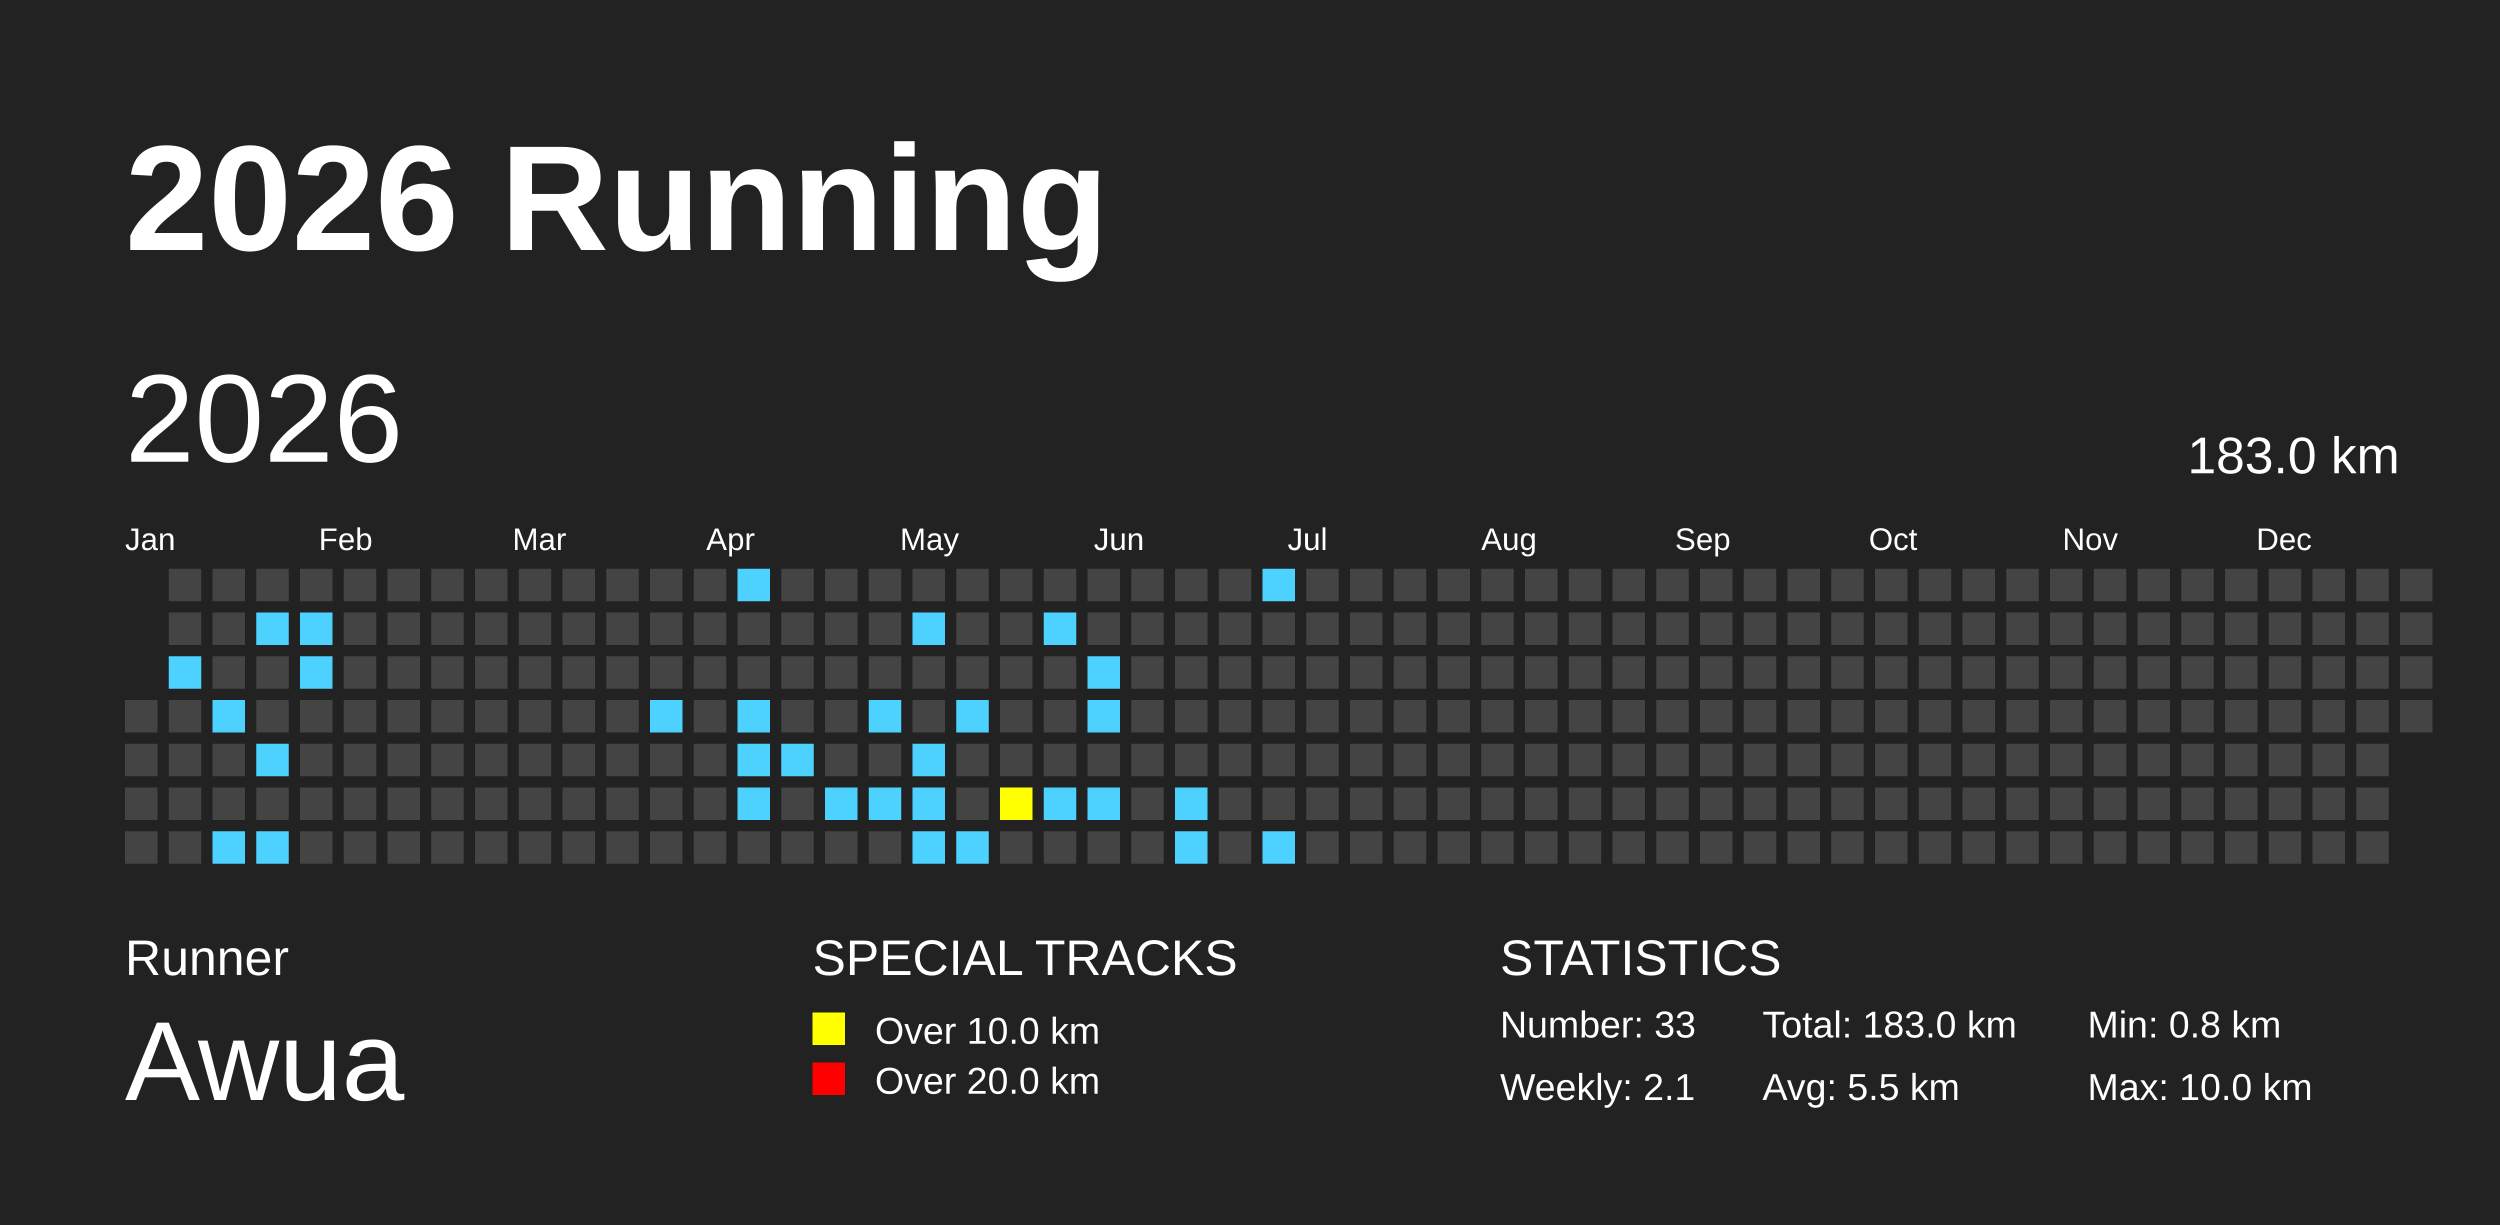
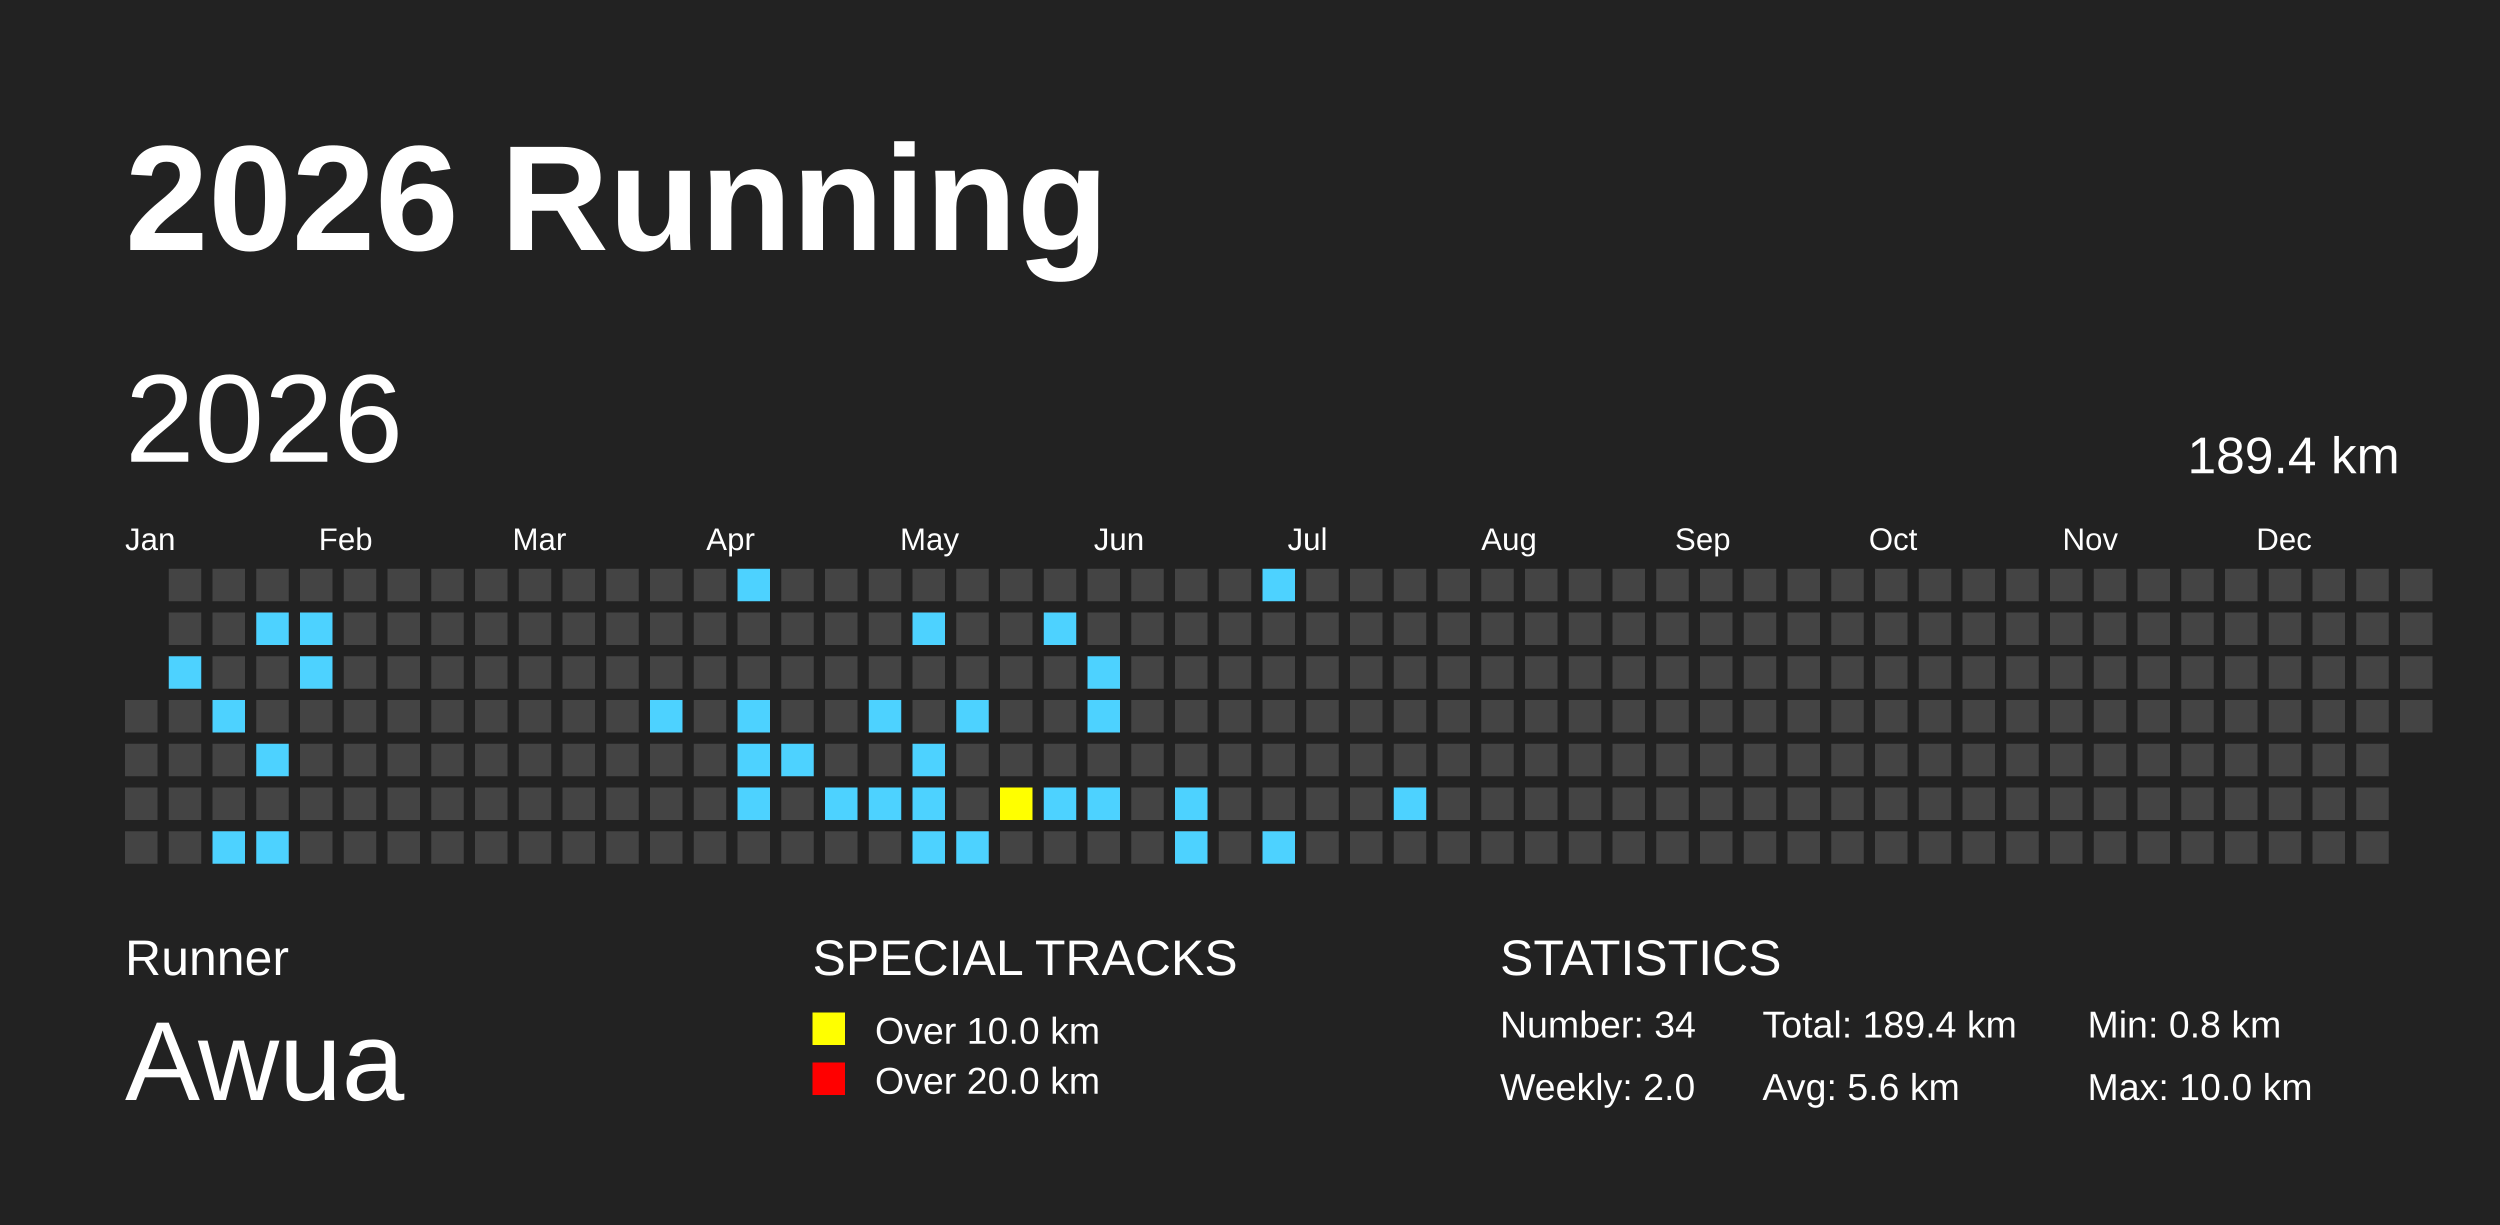
<svg xmlns="http://www.w3.org/2000/svg" baseProfile="full" height="98mm" version="1.1" viewBox="0,0,200,98" width="200mm">
  <defs />
  <rect fill="#222222" height="98" width="200" x="0" y="0" />
  <text fill="#FFFFFF" style="font-size:12px; font-family:Arial; font-weight:bold;" x="10" y="20">2026 Running</text>
  <text fill="#FFFFFF" style="font-size:4px; font-family:Arial" x="10" y="78">Runner</text>
  <text fill="#FFFFFF" style="font-size:9px; font-family:Arial" x="10" y="88">Awua</text>
  <text fill="#FFFFFF" style="font-size:4px; font-family:Arial" x="65" y="78">SPECIAL TRACKS</text>
  <rect fill="yellow" height="2.6" width="2.6" x="65" y="81" />
  <text fill="#FFFFFF" style="font-size:3px; font-family:Arial" x="70" y="83.5">Over 10.0 km</text>
  <rect fill="red" height="2.6" width="2.6" x="65" y="85" />
  <text fill="#FFFFFF" style="font-size:3px; font-family:Arial" x="70" y="87.5">Over 20.0 km</text>
  <text fill="#FFFFFF" style="font-size:4px; font-family:Arial" x="120" y="78">STATISTICS</text>
-   <text fill="#FFFFFF" style="font-size:3px; font-family:Arial" x="120" y="83">Number: 33</text>
-   <text fill="#FFFFFF" style="font-size:3px; font-family:Arial" x="120" y="88">Weekly: 2.1</text>
-   <text fill="#FFFFFF" style="font-size:3px; font-family:Arial" x="141" y="83">Total: 183.0 km</text>
-   <text fill="#FFFFFF" style="font-size:3px; font-family:Arial" x="141" y="88">Avg: 5.5 km</text>
+   <text fill="#FFFFFF" style="font-size:3px; font-family:Arial" x="120" y="83">Number: 34</text>
+   <text fill="#FFFFFF" style="font-size:3px; font-family:Arial" x="120" y="88">Weekly: 2.0</text>
+   <text fill="#FFFFFF" style="font-size:3px; font-family:Arial" x="141" y="83">Total: 189.4 km</text>
+   <text fill="#FFFFFF" style="font-size:3px; font-family:Arial" x="141" y="88">Avg: 5.6 km</text>
  <text fill="#FFFFFF" style="font-size:3px; font-family:Arial" x="167" y="83">Min: 0.8 km</text>
  <text fill="#FFFFFF" style="font-size:3px; font-family:Arial" x="167" y="88">Max: 10.0 km</text>
  <text dominant-baseline="hanging" fill="#FFFFFF" style="font-size:10.0px; font-family:Arial;" x="10" y="30">2026</text>
-   <text dominant-baseline="hanging" fill="#FFFFFF" style="font-size:4.125px; font-family:Arial;" x="175" y="35">183.0 km</text>
+   <text dominant-baseline="hanging" fill="#FFFFFF" style="font-size:4.125px; font-family:Arial;" x="175" y="35">189.4 km</text>
  <text fill="#FFFFFF" style="font-size:2.5px; font-family:Arial" x="10.0" y="44">Jan</text>
  <text fill="#FFFFFF" style="font-size:2.5px; font-family:Arial" x="25.5" y="44">Feb</text>
  <text fill="#FFFFFF" style="font-size:2.5px; font-family:Arial" x="41.0" y="44">Mar</text>
  <text fill="#FFFFFF" style="font-size:2.5px; font-family:Arial" x="56.5" y="44">Apr</text>
  <text fill="#FFFFFF" style="font-size:2.5px; font-family:Arial" x="72.0" y="44">May</text>
  <text fill="#FFFFFF" style="font-size:2.5px; font-family:Arial" x="87.5" y="44">Jun</text>
  <text fill="#FFFFFF" style="font-size:2.5px; font-family:Arial" x="103.0" y="44">Jul</text>
  <text fill="#FFFFFF" style="font-size:2.5px; font-family:Arial" x="118.5" y="44">Aug</text>
  <text fill="#FFFFFF" style="font-size:2.5px; font-family:Arial" x="134.0" y="44">Sep</text>
  <text fill="#FFFFFF" style="font-size:2.5px; font-family:Arial" x="149.5" y="44">Oct</text>
  <text fill="#FFFFFF" style="font-size:2.5px; font-family:Arial" x="165.0" y="44">Nov</text>
  <text fill="#FFFFFF" style="font-size:2.5px; font-family:Arial" x="180.5" y="44">Dec</text>
  <rect fill="#444444" height="2.6" width="2.6" x="10.0" y="56.0" />
  <rect fill="#444444" height="2.6" width="2.6" x="10.0" y="59.5" />
  <rect fill="#444444" height="2.6" width="2.6" x="10.0" y="63.0" />
  <rect fill="#444444" height="2.6" width="2.6" x="10.0" y="66.5" />
  <rect fill="#444444" height="2.6" width="2.6" x="13.5" y="45.5" />
  <rect fill="#444444" height="2.6" width="2.6" x="13.5" y="49.0" />
  <rect fill="#4DD2FF" height="2.6" width="2.6" x="13.5" y="52.5" />
  <rect fill="#444444" height="2.6" width="2.6" x="13.5" y="56.0" />
  <rect fill="#444444" height="2.6" width="2.6" x="13.5" y="59.5" />
  <rect fill="#444444" height="2.6" width="2.6" x="13.5" y="63.0" />
  <rect fill="#444444" height="2.6" width="2.6" x="13.5" y="66.5" />
  <rect fill="#444444" height="2.6" width="2.6" x="17.0" y="45.5" />
  <rect fill="#444444" height="2.6" width="2.6" x="17.0" y="49.0" />
  <rect fill="#444444" height="2.6" width="2.6" x="17.0" y="52.5" />
  <rect fill="#4DD2FF" height="2.6" width="2.6" x="17.0" y="56.0" />
  <rect fill="#444444" height="2.6" width="2.6" x="17.0" y="59.5" />
  <rect fill="#444444" height="2.6" width="2.6" x="17.0" y="63.0" />
  <rect fill="#4DD2FF" height="2.6" width="2.6" x="17.0" y="66.5" />
  <rect fill="#444444" height="2.6" width="2.6" x="20.5" y="45.5" />
  <rect fill="#4DD2FF" height="2.6" width="2.6" x="20.5" y="49.0" />
  <rect fill="#444444" height="2.6" width="2.6" x="20.5" y="52.5" />
  <rect fill="#444444" height="2.6" width="2.6" x="20.5" y="56.0" />
  <rect fill="#4DD2FF" height="2.6" width="2.6" x="20.5" y="59.5" />
  <rect fill="#444444" height="2.6" width="2.6" x="20.5" y="63.0" />
  <rect fill="#4DD2FF" height="2.6" width="2.6" x="20.5" y="66.5" />
  <rect fill="#444444" height="2.6" width="2.6" x="24.0" y="45.5" />
  <rect fill="#4DD2FF" height="2.6" width="2.6" x="24.0" y="49.0" />
  <rect fill="#4DD2FF" height="2.6" width="2.6" x="24.0" y="52.5" />
  <rect fill="#444444" height="2.6" width="2.6" x="24.0" y="56.0" />
  <rect fill="#444444" height="2.6" width="2.6" x="24.0" y="59.5" />
  <rect fill="#444444" height="2.6" width="2.6" x="24.0" y="63.0" />
  <rect fill="#444444" height="2.6" width="2.6" x="24.0" y="66.5" />
  <rect fill="#444444" height="2.6" width="2.6" x="27.5" y="45.5" />
  <rect fill="#444444" height="2.6" width="2.6" x="27.5" y="49.0" />
  <rect fill="#444444" height="2.6" width="2.6" x="27.5" y="52.5" />
  <rect fill="#444444" height="2.6" width="2.6" x="27.5" y="56.0" />
  <rect fill="#444444" height="2.6" width="2.6" x="27.5" y="59.5" />
  <rect fill="#444444" height="2.6" width="2.6" x="27.5" y="63.0" />
  <rect fill="#444444" height="2.6" width="2.6" x="27.5" y="66.5" />
  <rect fill="#444444" height="2.6" width="2.6" x="31.0" y="45.5" />
  <rect fill="#444444" height="2.6" width="2.6" x="31.0" y="49.0" />
  <rect fill="#444444" height="2.6" width="2.6" x="31.0" y="52.5" />
  <rect fill="#444444" height="2.6" width="2.6" x="31.0" y="56.0" />
  <rect fill="#444444" height="2.6" width="2.6" x="31.0" y="59.5" />
  <rect fill="#444444" height="2.6" width="2.6" x="31.0" y="63.0" />
  <rect fill="#444444" height="2.6" width="2.6" x="31.0" y="66.5" />
  <rect fill="#444444" height="2.6" width="2.6" x="34.5" y="45.5" />
  <rect fill="#444444" height="2.6" width="2.6" x="34.5" y="49.0" />
  <rect fill="#444444" height="2.6" width="2.6" x="34.5" y="52.5" />
  <rect fill="#444444" height="2.6" width="2.6" x="34.5" y="56.0" />
  <rect fill="#444444" height="2.6" width="2.6" x="34.5" y="59.5" />
  <rect fill="#444444" height="2.6" width="2.6" x="34.5" y="63.0" />
  <rect fill="#444444" height="2.6" width="2.6" x="34.5" y="66.5" />
  <rect fill="#444444" height="2.6" width="2.6" x="38.0" y="45.5" />
  <rect fill="#444444" height="2.6" width="2.6" x="38.0" y="49.0" />
  <rect fill="#444444" height="2.6" width="2.6" x="38.0" y="52.5" />
  <rect fill="#444444" height="2.6" width="2.6" x="38.0" y="56.0" />
  <rect fill="#444444" height="2.6" width="2.6" x="38.0" y="59.5" />
  <rect fill="#444444" height="2.6" width="2.6" x="38.0" y="63.0" />
  <rect fill="#444444" height="2.6" width="2.6" x="38.0" y="66.5" />
  <rect fill="#444444" height="2.6" width="2.6" x="41.5" y="45.5" />
  <rect fill="#444444" height="2.6" width="2.6" x="41.5" y="49.0" />
  <rect fill="#444444" height="2.6" width="2.6" x="41.5" y="52.5" />
  <rect fill="#444444" height="2.6" width="2.6" x="41.5" y="56.0" />
  <rect fill="#444444" height="2.6" width="2.6" x="41.5" y="59.5" />
  <rect fill="#444444" height="2.6" width="2.6" x="41.5" y="63.0" />
  <rect fill="#444444" height="2.6" width="2.6" x="41.5" y="66.5" />
  <rect fill="#444444" height="2.6" width="2.6" x="45.0" y="45.5" />
  <rect fill="#444444" height="2.6" width="2.6" x="45.0" y="49.0" />
  <rect fill="#444444" height="2.6" width="2.6" x="45.0" y="52.5" />
  <rect fill="#444444" height="2.6" width="2.6" x="45.0" y="56.0" />
  <rect fill="#444444" height="2.6" width="2.6" x="45.0" y="59.5" />
  <rect fill="#444444" height="2.6" width="2.6" x="45.0" y="63.0" />
  <rect fill="#444444" height="2.6" width="2.6" x="45.0" y="66.5" />
  <rect fill="#444444" height="2.6" width="2.6" x="48.5" y="45.5" />
  <rect fill="#444444" height="2.6" width="2.6" x="48.5" y="49.0" />
  <rect fill="#444444" height="2.6" width="2.6" x="48.5" y="52.5" />
  <rect fill="#444444" height="2.6" width="2.6" x="48.5" y="56.0" />
  <rect fill="#444444" height="2.6" width="2.6" x="48.5" y="59.5" />
  <rect fill="#444444" height="2.6" width="2.6" x="48.5" y="63.0" />
  <rect fill="#444444" height="2.6" width="2.6" x="48.5" y="66.5" />
  <rect fill="#444444" height="2.6" width="2.6" x="52.0" y="45.5" />
  <rect fill="#444444" height="2.6" width="2.6" x="52.0" y="49.0" />
  <rect fill="#444444" height="2.6" width="2.6" x="52.0" y="52.5" />
  <rect fill="#4DD2FF" height="2.6" width="2.6" x="52.0" y="56.0" />
  <rect fill="#444444" height="2.6" width="2.6" x="52.0" y="59.5" />
  <rect fill="#444444" height="2.6" width="2.6" x="52.0" y="63.0" />
  <rect fill="#444444" height="2.6" width="2.6" x="52.0" y="66.5" />
  <rect fill="#444444" height="2.6" width="2.6" x="55.5" y="45.5" />
  <rect fill="#444444" height="2.6" width="2.6" x="55.5" y="49.0" />
  <rect fill="#444444" height="2.6" width="2.6" x="55.5" y="52.5" />
  <rect fill="#444444" height="2.6" width="2.6" x="55.5" y="56.0" />
  <rect fill="#444444" height="2.6" width="2.6" x="55.5" y="59.5" />
  <rect fill="#444444" height="2.6" width="2.6" x="55.5" y="63.0" />
  <rect fill="#444444" height="2.6" width="2.6" x="55.5" y="66.5" />
  <rect fill="#4DD2FF" height="2.6" width="2.6" x="59.0" y="45.5" />
  <rect fill="#444444" height="2.6" width="2.6" x="59.0" y="49.0" />
  <rect fill="#444444" height="2.6" width="2.6" x="59.0" y="52.5" />
  <rect fill="#4DD2FF" height="2.6" width="2.6" x="59.0" y="56.0" />
  <rect fill="#4DD2FF" height="2.6" width="2.6" x="59.0" y="59.5" />
  <rect fill="#4DD2FF" height="2.6" width="2.6" x="59.0" y="63.0" />
  <rect fill="#444444" height="2.6" width="2.6" x="59.0" y="66.5" />
  <rect fill="#444444" height="2.6" width="2.6" x="62.5" y="45.5" />
  <rect fill="#444444" height="2.6" width="2.6" x="62.5" y="49.0" />
  <rect fill="#444444" height="2.6" width="2.6" x="62.5" y="52.5" />
  <rect fill="#444444" height="2.6" width="2.6" x="62.5" y="56.0" />
  <rect fill="#4DD2FF" height="2.6" width="2.6" x="62.5" y="59.5" />
  <rect fill="#444444" height="2.6" width="2.6" x="62.5" y="63.0" />
  <rect fill="#444444" height="2.6" width="2.6" x="62.5" y="66.5" />
  <rect fill="#444444" height="2.6" width="2.6" x="66.0" y="45.5" />
  <rect fill="#444444" height="2.6" width="2.6" x="66.0" y="49.0" />
  <rect fill="#444444" height="2.6" width="2.6" x="66.0" y="52.5" />
  <rect fill="#444444" height="2.6" width="2.6" x="66.0" y="56.0" />
  <rect fill="#444444" height="2.6" width="2.6" x="66.0" y="59.5" />
  <rect fill="#4DD2FF" height="2.6" width="2.6" x="66.0" y="63.0" />
  <rect fill="#444444" height="2.6" width="2.6" x="66.0" y="66.5" />
  <rect fill="#444444" height="2.6" width="2.6" x="69.5" y="45.5" />
  <rect fill="#444444" height="2.6" width="2.6" x="69.5" y="49.0" />
  <rect fill="#444444" height="2.6" width="2.6" x="69.5" y="52.5" />
  <rect fill="#4DD2FF" height="2.6" width="2.6" x="69.5" y="56.0" />
  <rect fill="#444444" height="2.6" width="2.6" x="69.5" y="59.5" />
  <rect fill="#4DD2FF" height="2.6" width="2.6" x="69.5" y="63.0" />
  <rect fill="#444444" height="2.6" width="2.6" x="69.5" y="66.5" />
  <rect fill="#444444" height="2.6" width="2.6" x="73.0" y="45.5" />
  <rect fill="#4DD2FF" height="2.6" width="2.6" x="73.0" y="49.0" />
  <rect fill="#444444" height="2.6" width="2.6" x="73.0" y="52.5" />
  <rect fill="#444444" height="2.6" width="2.6" x="73.0" y="56.0" />
  <rect fill="#4DD2FF" height="2.6" width="2.6" x="73.0" y="59.5" />
  <rect fill="#4DD2FF" height="2.6" width="2.6" x="73.0" y="63.0" />
  <rect fill="#4DD2FF" height="2.6" width="2.6" x="73.0" y="66.5" />
  <rect fill="#444444" height="2.6" width="2.6" x="76.5" y="45.5" />
  <rect fill="#444444" height="2.6" width="2.6" x="76.5" y="49.0" />
  <rect fill="#444444" height="2.6" width="2.6" x="76.5" y="52.5" />
  <rect fill="#4DD2FF" height="2.6" width="2.6" x="76.5" y="56.0" />
  <rect fill="#444444" height="2.6" width="2.6" x="76.5" y="59.5" />
  <rect fill="#444444" height="2.6" width="2.6" x="76.5" y="63.0" />
  <rect fill="#4DD2FF" height="2.6" width="2.6" x="76.5" y="66.5" />
  <rect fill="#444444" height="2.6" width="2.6" x="80.0" y="45.5" />
  <rect fill="#444444" height="2.6" width="2.6" x="80.0" y="49.0" />
  <rect fill="#444444" height="2.6" width="2.6" x="80.0" y="52.5" />
  <rect fill="#444444" height="2.6" width="2.6" x="80.0" y="56.0" />
  <rect fill="#444444" height="2.6" width="2.6" x="80.0" y="59.5" />
  <rect fill="yellow" height="2.6" width="2.6" x="80.0" y="63.0" />
  <rect fill="#444444" height="2.6" width="2.6" x="80.0" y="66.5" />
  <rect fill="#444444" height="2.6" width="2.6" x="83.5" y="45.5" />
  <rect fill="#4DD2FF" height="2.6" width="2.6" x="83.5" y="49.0" />
  <rect fill="#444444" height="2.6" width="2.6" x="83.5" y="52.5" />
  <rect fill="#444444" height="2.6" width="2.6" x="83.5" y="56.0" />
  <rect fill="#444444" height="2.6" width="2.6" x="83.5" y="59.5" />
  <rect fill="#4DD2FF" height="2.6" width="2.6" x="83.5" y="63.0" />
  <rect fill="#444444" height="2.6" width="2.6" x="83.5" y="66.5" />
  <rect fill="#444444" height="2.6" width="2.6" x="87.0" y="45.5" />
  <rect fill="#444444" height="2.6" width="2.6" x="87.0" y="49.0" />
  <rect fill="#4DD2FF" height="2.6" width="2.6" x="87.0" y="52.5" />
  <rect fill="#4DD2FF" height="2.6" width="2.6" x="87.0" y="56.0" />
  <rect fill="#444444" height="2.6" width="2.6" x="87.0" y="59.5" />
  <rect fill="#4DD2FF" height="2.6" width="2.6" x="87.0" y="63.0" />
  <rect fill="#444444" height="2.6" width="2.6" x="87.0" y="66.5" />
  <rect fill="#444444" height="2.6" width="2.6" x="90.5" y="45.5" />
  <rect fill="#444444" height="2.6" width="2.6" x="90.5" y="49.0" />
  <rect fill="#444444" height="2.6" width="2.6" x="90.5" y="52.5" />
  <rect fill="#444444" height="2.6" width="2.6" x="90.5" y="56.0" />
  <rect fill="#444444" height="2.6" width="2.6" x="90.5" y="59.5" />
  <rect fill="#444444" height="2.6" width="2.6" x="90.5" y="63.0" />
  <rect fill="#444444" height="2.6" width="2.6" x="90.5" y="66.5" />
  <rect fill="#444444" height="2.6" width="2.6" x="94.0" y="45.5" />
  <rect fill="#444444" height="2.6" width="2.6" x="94.0" y="49.0" />
  <rect fill="#444444" height="2.6" width="2.6" x="94.0" y="52.5" />
  <rect fill="#444444" height="2.6" width="2.6" x="94.0" y="56.0" />
  <rect fill="#444444" height="2.6" width="2.6" x="94.0" y="59.5" />
  <rect fill="#4DD2FF" height="2.6" width="2.6" x="94.0" y="63.0" />
  <rect fill="#4DD2FF" height="2.6" width="2.6" x="94.0" y="66.5" />
  <rect fill="#444444" height="2.6" width="2.6" x="97.5" y="45.5" />
  <rect fill="#444444" height="2.6" width="2.6" x="97.5" y="49.0" />
  <rect fill="#444444" height="2.6" width="2.6" x="97.5" y="52.5" />
  <rect fill="#444444" height="2.6" width="2.6" x="97.5" y="56.0" />
  <rect fill="#444444" height="2.6" width="2.6" x="97.5" y="59.5" />
  <rect fill="#444444" height="2.6" width="2.6" x="97.5" y="63.0" />
  <rect fill="#444444" height="2.6" width="2.6" x="97.5" y="66.5" />
  <rect fill="#4DD2FF" height="2.6" width="2.6" x="101.0" y="45.5" />
  <rect fill="#444444" height="2.6" width="2.6" x="101.0" y="49.0" />
  <rect fill="#444444" height="2.6" width="2.6" x="101.0" y="52.5" />
  <rect fill="#444444" height="2.6" width="2.6" x="101.0" y="56.0" />
  <rect fill="#444444" height="2.6" width="2.6" x="101.0" y="59.5" />
  <rect fill="#444444" height="2.6" width="2.6" x="101.0" y="63.0" />
  <rect fill="#4DD2FF" height="2.6" width="2.6" x="101.0" y="66.5" />
  <rect fill="#444444" height="2.6" width="2.6" x="104.5" y="45.5" />
  <rect fill="#444444" height="2.6" width="2.6" x="104.5" y="49.0" />
  <rect fill="#444444" height="2.6" width="2.6" x="104.5" y="52.5" />
  <rect fill="#444444" height="2.6" width="2.6" x="104.5" y="56.0" />
  <rect fill="#444444" height="2.6" width="2.6" x="104.5" y="59.5" />
  <rect fill="#444444" height="2.6" width="2.6" x="104.5" y="63.0" />
  <rect fill="#444444" height="2.6" width="2.6" x="104.5" y="66.5" />
  <rect fill="#444444" height="2.6" width="2.6" x="108.0" y="45.5" />
  <rect fill="#444444" height="2.6" width="2.6" x="108.0" y="49.0" />
  <rect fill="#444444" height="2.6" width="2.6" x="108.0" y="52.5" />
  <rect fill="#444444" height="2.6" width="2.6" x="108.0" y="56.0" />
  <rect fill="#444444" height="2.6" width="2.6" x="108.0" y="59.5" />
  <rect fill="#444444" height="2.6" width="2.6" x="108.0" y="63.0" />
  <rect fill="#444444" height="2.6" width="2.6" x="108.0" y="66.5" />
  <rect fill="#444444" height="2.6" width="2.6" x="111.5" y="45.5" />
  <rect fill="#444444" height="2.6" width="2.6" x="111.5" y="49.0" />
  <rect fill="#444444" height="2.6" width="2.6" x="111.5" y="52.5" />
  <rect fill="#444444" height="2.6" width="2.6" x="111.5" y="56.0" />
  <rect fill="#444444" height="2.6" width="2.6" x="111.5" y="59.5" />
-   <rect fill="#444444" height="2.6" width="2.6" x="111.5" y="63.0" />
+   <rect fill="#4DD2FF" height="2.6" width="2.6" x="111.5" y="63.0" />
  <rect fill="#444444" height="2.6" width="2.6" x="111.5" y="66.5" />
  <rect fill="#444444" height="2.6" width="2.6" x="115.0" y="45.5" />
  <rect fill="#444444" height="2.6" width="2.6" x="115.0" y="49.0" />
  <rect fill="#444444" height="2.6" width="2.6" x="115.0" y="52.5" />
  <rect fill="#444444" height="2.6" width="2.6" x="115.0" y="56.0" />
  <rect fill="#444444" height="2.6" width="2.6" x="115.0" y="59.5" />
  <rect fill="#444444" height="2.6" width="2.6" x="115.0" y="63.0" />
  <rect fill="#444444" height="2.6" width="2.6" x="115.0" y="66.5" />
  <rect fill="#444444" height="2.6" width="2.6" x="118.5" y="45.5" />
  <rect fill="#444444" height="2.6" width="2.6" x="118.5" y="49.0" />
  <rect fill="#444444" height="2.6" width="2.6" x="118.5" y="52.5" />
  <rect fill="#444444" height="2.6" width="2.6" x="118.5" y="56.0" />
  <rect fill="#444444" height="2.6" width="2.6" x="118.5" y="59.5" />
  <rect fill="#444444" height="2.6" width="2.6" x="118.5" y="63.0" />
  <rect fill="#444444" height="2.6" width="2.6" x="118.5" y="66.5" />
  <rect fill="#444444" height="2.6" width="2.6" x="122.0" y="45.5" />
  <rect fill="#444444" height="2.6" width="2.6" x="122.0" y="49.0" />
  <rect fill="#444444" height="2.6" width="2.6" x="122.0" y="52.5" />
  <rect fill="#444444" height="2.6" width="2.6" x="122.0" y="56.0" />
  <rect fill="#444444" height="2.6" width="2.6" x="122.0" y="59.5" />
  <rect fill="#444444" height="2.6" width="2.6" x="122.0" y="63.0" />
  <rect fill="#444444" height="2.6" width="2.6" x="122.0" y="66.5" />
  <rect fill="#444444" height="2.6" width="2.6" x="125.5" y="45.5" />
  <rect fill="#444444" height="2.6" width="2.6" x="125.5" y="49.0" />
  <rect fill="#444444" height="2.6" width="2.6" x="125.5" y="52.5" />
  <rect fill="#444444" height="2.6" width="2.6" x="125.5" y="56.0" />
  <rect fill="#444444" height="2.6" width="2.6" x="125.5" y="59.5" />
  <rect fill="#444444" height="2.6" width="2.6" x="125.5" y="63.0" />
  <rect fill="#444444" height="2.6" width="2.6" x="125.5" y="66.5" />
  <rect fill="#444444" height="2.6" width="2.6" x="129.0" y="45.5" />
  <rect fill="#444444" height="2.6" width="2.6" x="129.0" y="49.0" />
  <rect fill="#444444" height="2.6" width="2.6" x="129.0" y="52.5" />
  <rect fill="#444444" height="2.6" width="2.6" x="129.0" y="56.0" />
  <rect fill="#444444" height="2.6" width="2.6" x="129.0" y="59.5" />
  <rect fill="#444444" height="2.6" width="2.6" x="129.0" y="63.0" />
  <rect fill="#444444" height="2.6" width="2.6" x="129.0" y="66.5" />
  <rect fill="#444444" height="2.6" width="2.6" x="132.5" y="45.5" />
  <rect fill="#444444" height="2.6" width="2.6" x="132.5" y="49.0" />
  <rect fill="#444444" height="2.6" width="2.6" x="132.5" y="52.5" />
  <rect fill="#444444" height="2.6" width="2.6" x="132.5" y="56.0" />
  <rect fill="#444444" height="2.6" width="2.6" x="132.5" y="59.5" />
  <rect fill="#444444" height="2.6" width="2.6" x="132.5" y="63.0" />
  <rect fill="#444444" height="2.6" width="2.6" x="132.5" y="66.5" />
  <rect fill="#444444" height="2.6" width="2.6" x="136.0" y="45.5" />
  <rect fill="#444444" height="2.6" width="2.6" x="136.0" y="49.0" />
  <rect fill="#444444" height="2.6" width="2.6" x="136.0" y="52.5" />
  <rect fill="#444444" height="2.6" width="2.6" x="136.0" y="56.0" />
  <rect fill="#444444" height="2.6" width="2.6" x="136.0" y="59.5" />
  <rect fill="#444444" height="2.6" width="2.6" x="136.0" y="63.0" />
  <rect fill="#444444" height="2.6" width="2.6" x="136.0" y="66.5" />
  <rect fill="#444444" height="2.6" width="2.6" x="139.5" y="45.5" />
  <rect fill="#444444" height="2.6" width="2.6" x="139.5" y="49.0" />
  <rect fill="#444444" height="2.6" width="2.6" x="139.5" y="52.5" />
  <rect fill="#444444" height="2.6" width="2.6" x="139.5" y="56.0" />
  <rect fill="#444444" height="2.6" width="2.6" x="139.5" y="59.5" />
  <rect fill="#444444" height="2.6" width="2.6" x="139.5" y="63.0" />
  <rect fill="#444444" height="2.6" width="2.6" x="139.5" y="66.5" />
  <rect fill="#444444" height="2.6" width="2.6" x="143.0" y="45.5" />
  <rect fill="#444444" height="2.6" width="2.6" x="143.0" y="49.0" />
  <rect fill="#444444" height="2.6" width="2.6" x="143.0" y="52.5" />
  <rect fill="#444444" height="2.6" width="2.6" x="143.0" y="56.0" />
  <rect fill="#444444" height="2.6" width="2.6" x="143.0" y="59.5" />
  <rect fill="#444444" height="2.6" width="2.6" x="143.0" y="63.0" />
  <rect fill="#444444" height="2.6" width="2.6" x="143.0" y="66.5" />
  <rect fill="#444444" height="2.6" width="2.6" x="146.5" y="45.5" />
  <rect fill="#444444" height="2.6" width="2.6" x="146.5" y="49.0" />
  <rect fill="#444444" height="2.6" width="2.6" x="146.5" y="52.5" />
  <rect fill="#444444" height="2.6" width="2.6" x="146.5" y="56.0" />
  <rect fill="#444444" height="2.6" width="2.6" x="146.5" y="59.5" />
  <rect fill="#444444" height="2.6" width="2.6" x="146.5" y="63.0" />
  <rect fill="#444444" height="2.6" width="2.6" x="146.5" y="66.5" />
  <rect fill="#444444" height="2.6" width="2.6" x="150.0" y="45.5" />
  <rect fill="#444444" height="2.6" width="2.6" x="150.0" y="49.0" />
  <rect fill="#444444" height="2.6" width="2.6" x="150.0" y="52.5" />
  <rect fill="#444444" height="2.6" width="2.6" x="150.0" y="56.0" />
  <rect fill="#444444" height="2.6" width="2.6" x="150.0" y="59.5" />
  <rect fill="#444444" height="2.6" width="2.6" x="150.0" y="63.0" />
  <rect fill="#444444" height="2.6" width="2.6" x="150.0" y="66.5" />
  <rect fill="#444444" height="2.6" width="2.6" x="153.5" y="45.5" />
  <rect fill="#444444" height="2.6" width="2.6" x="153.5" y="49.0" />
  <rect fill="#444444" height="2.6" width="2.6" x="153.5" y="52.5" />
  <rect fill="#444444" height="2.6" width="2.6" x="153.5" y="56.0" />
  <rect fill="#444444" height="2.6" width="2.6" x="153.5" y="59.5" />
  <rect fill="#444444" height="2.6" width="2.6" x="153.5" y="63.0" />
  <rect fill="#444444" height="2.6" width="2.6" x="153.5" y="66.5" />
  <rect fill="#444444" height="2.6" width="2.6" x="157.0" y="45.5" />
  <rect fill="#444444" height="2.6" width="2.6" x="157.0" y="49.0" />
  <rect fill="#444444" height="2.6" width="2.6" x="157.0" y="52.5" />
  <rect fill="#444444" height="2.6" width="2.6" x="157.0" y="56.0" />
  <rect fill="#444444" height="2.6" width="2.6" x="157.0" y="59.5" />
  <rect fill="#444444" height="2.6" width="2.6" x="157.0" y="63.0" />
  <rect fill="#444444" height="2.6" width="2.6" x="157.0" y="66.5" />
  <rect fill="#444444" height="2.6" width="2.6" x="160.5" y="45.5" />
  <rect fill="#444444" height="2.6" width="2.6" x="160.5" y="49.0" />
  <rect fill="#444444" height="2.6" width="2.6" x="160.5" y="52.5" />
  <rect fill="#444444" height="2.6" width="2.6" x="160.5" y="56.0" />
  <rect fill="#444444" height="2.6" width="2.6" x="160.5" y="59.5" />
  <rect fill="#444444" height="2.6" width="2.6" x="160.5" y="63.0" />
  <rect fill="#444444" height="2.6" width="2.6" x="160.5" y="66.5" />
  <rect fill="#444444" height="2.6" width="2.6" x="164.0" y="45.5" />
  <rect fill="#444444" height="2.6" width="2.6" x="164.0" y="49.0" />
  <rect fill="#444444" height="2.6" width="2.6" x="164.0" y="52.5" />
  <rect fill="#444444" height="2.6" width="2.6" x="164.0" y="56.0" />
  <rect fill="#444444" height="2.6" width="2.6" x="164.0" y="59.5" />
  <rect fill="#444444" height="2.6" width="2.6" x="164.0" y="63.0" />
  <rect fill="#444444" height="2.6" width="2.6" x="164.0" y="66.5" />
  <rect fill="#444444" height="2.6" width="2.6" x="167.5" y="45.5" />
  <rect fill="#444444" height="2.6" width="2.6" x="167.5" y="49.0" />
  <rect fill="#444444" height="2.6" width="2.6" x="167.5" y="52.5" />
  <rect fill="#444444" height="2.6" width="2.6" x="167.5" y="56.0" />
  <rect fill="#444444" height="2.6" width="2.6" x="167.5" y="59.5" />
  <rect fill="#444444" height="2.6" width="2.6" x="167.5" y="63.0" />
  <rect fill="#444444" height="2.6" width="2.6" x="167.5" y="66.5" />
  <rect fill="#444444" height="2.6" width="2.6" x="171.0" y="45.5" />
  <rect fill="#444444" height="2.6" width="2.6" x="171.0" y="49.0" />
  <rect fill="#444444" height="2.6" width="2.6" x="171.0" y="52.5" />
  <rect fill="#444444" height="2.6" width="2.6" x="171.0" y="56.0" />
  <rect fill="#444444" height="2.6" width="2.6" x="171.0" y="59.5" />
  <rect fill="#444444" height="2.6" width="2.6" x="171.0" y="63.0" />
  <rect fill="#444444" height="2.6" width="2.6" x="171.0" y="66.5" />
  <rect fill="#444444" height="2.6" width="2.6" x="174.5" y="45.5" />
  <rect fill="#444444" height="2.6" width="2.6" x="174.5" y="49.0" />
  <rect fill="#444444" height="2.6" width="2.6" x="174.5" y="52.5" />
  <rect fill="#444444" height="2.6" width="2.6" x="174.5" y="56.0" />
  <rect fill="#444444" height="2.6" width="2.6" x="174.5" y="59.5" />
  <rect fill="#444444" height="2.6" width="2.6" x="174.5" y="63.0" />
  <rect fill="#444444" height="2.6" width="2.6" x="174.5" y="66.5" />
  <rect fill="#444444" height="2.6" width="2.6" x="178.0" y="45.5" />
  <rect fill="#444444" height="2.6" width="2.6" x="178.0" y="49.0" />
  <rect fill="#444444" height="2.6" width="2.6" x="178.0" y="52.5" />
  <rect fill="#444444" height="2.6" width="2.6" x="178.0" y="56.0" />
  <rect fill="#444444" height="2.6" width="2.6" x="178.0" y="59.5" />
  <rect fill="#444444" height="2.6" width="2.6" x="178.0" y="63.0" />
  <rect fill="#444444" height="2.6" width="2.6" x="178.0" y="66.5" />
  <rect fill="#444444" height="2.6" width="2.6" x="181.5" y="45.5" />
  <rect fill="#444444" height="2.6" width="2.6" x="181.5" y="49.0" />
  <rect fill="#444444" height="2.6" width="2.6" x="181.5" y="52.5" />
  <rect fill="#444444" height="2.6" width="2.6" x="181.5" y="56.0" />
  <rect fill="#444444" height="2.6" width="2.6" x="181.5" y="59.5" />
  <rect fill="#444444" height="2.6" width="2.6" x="181.5" y="63.0" />
  <rect fill="#444444" height="2.6" width="2.6" x="181.5" y="66.5" />
  <rect fill="#444444" height="2.6" width="2.6" x="185.0" y="45.5" />
  <rect fill="#444444" height="2.6" width="2.6" x="185.0" y="49.0" />
  <rect fill="#444444" height="2.6" width="2.6" x="185.0" y="52.5" />
  <rect fill="#444444" height="2.6" width="2.6" x="185.0" y="56.0" />
  <rect fill="#444444" height="2.6" width="2.6" x="185.0" y="59.5" />
  <rect fill="#444444" height="2.6" width="2.6" x="185.0" y="63.0" />
  <rect fill="#444444" height="2.6" width="2.6" x="185.0" y="66.5" />
  <rect fill="#444444" height="2.6" width="2.6" x="188.5" y="45.5" />
  <rect fill="#444444" height="2.6" width="2.6" x="188.5" y="49.0" />
  <rect fill="#444444" height="2.6" width="2.6" x="188.5" y="52.5" />
  <rect fill="#444444" height="2.6" width="2.6" x="188.5" y="56.0" />
  <rect fill="#444444" height="2.6" width="2.6" x="188.5" y="59.5" />
  <rect fill="#444444" height="2.6" width="2.6" x="188.5" y="63.0" />
  <rect fill="#444444" height="2.6" width="2.6" x="188.5" y="66.5" />
  <rect fill="#444444" height="2.6" width="2.6" x="192.0" y="45.5" />
  <rect fill="#444444" height="2.6" width="2.6" x="192.0" y="49.0" />
  <rect fill="#444444" height="2.6" width="2.6" x="192.0" y="52.5" />
  <rect fill="#444444" height="2.6" width="2.6" x="192.0" y="56.0" />
</svg>
